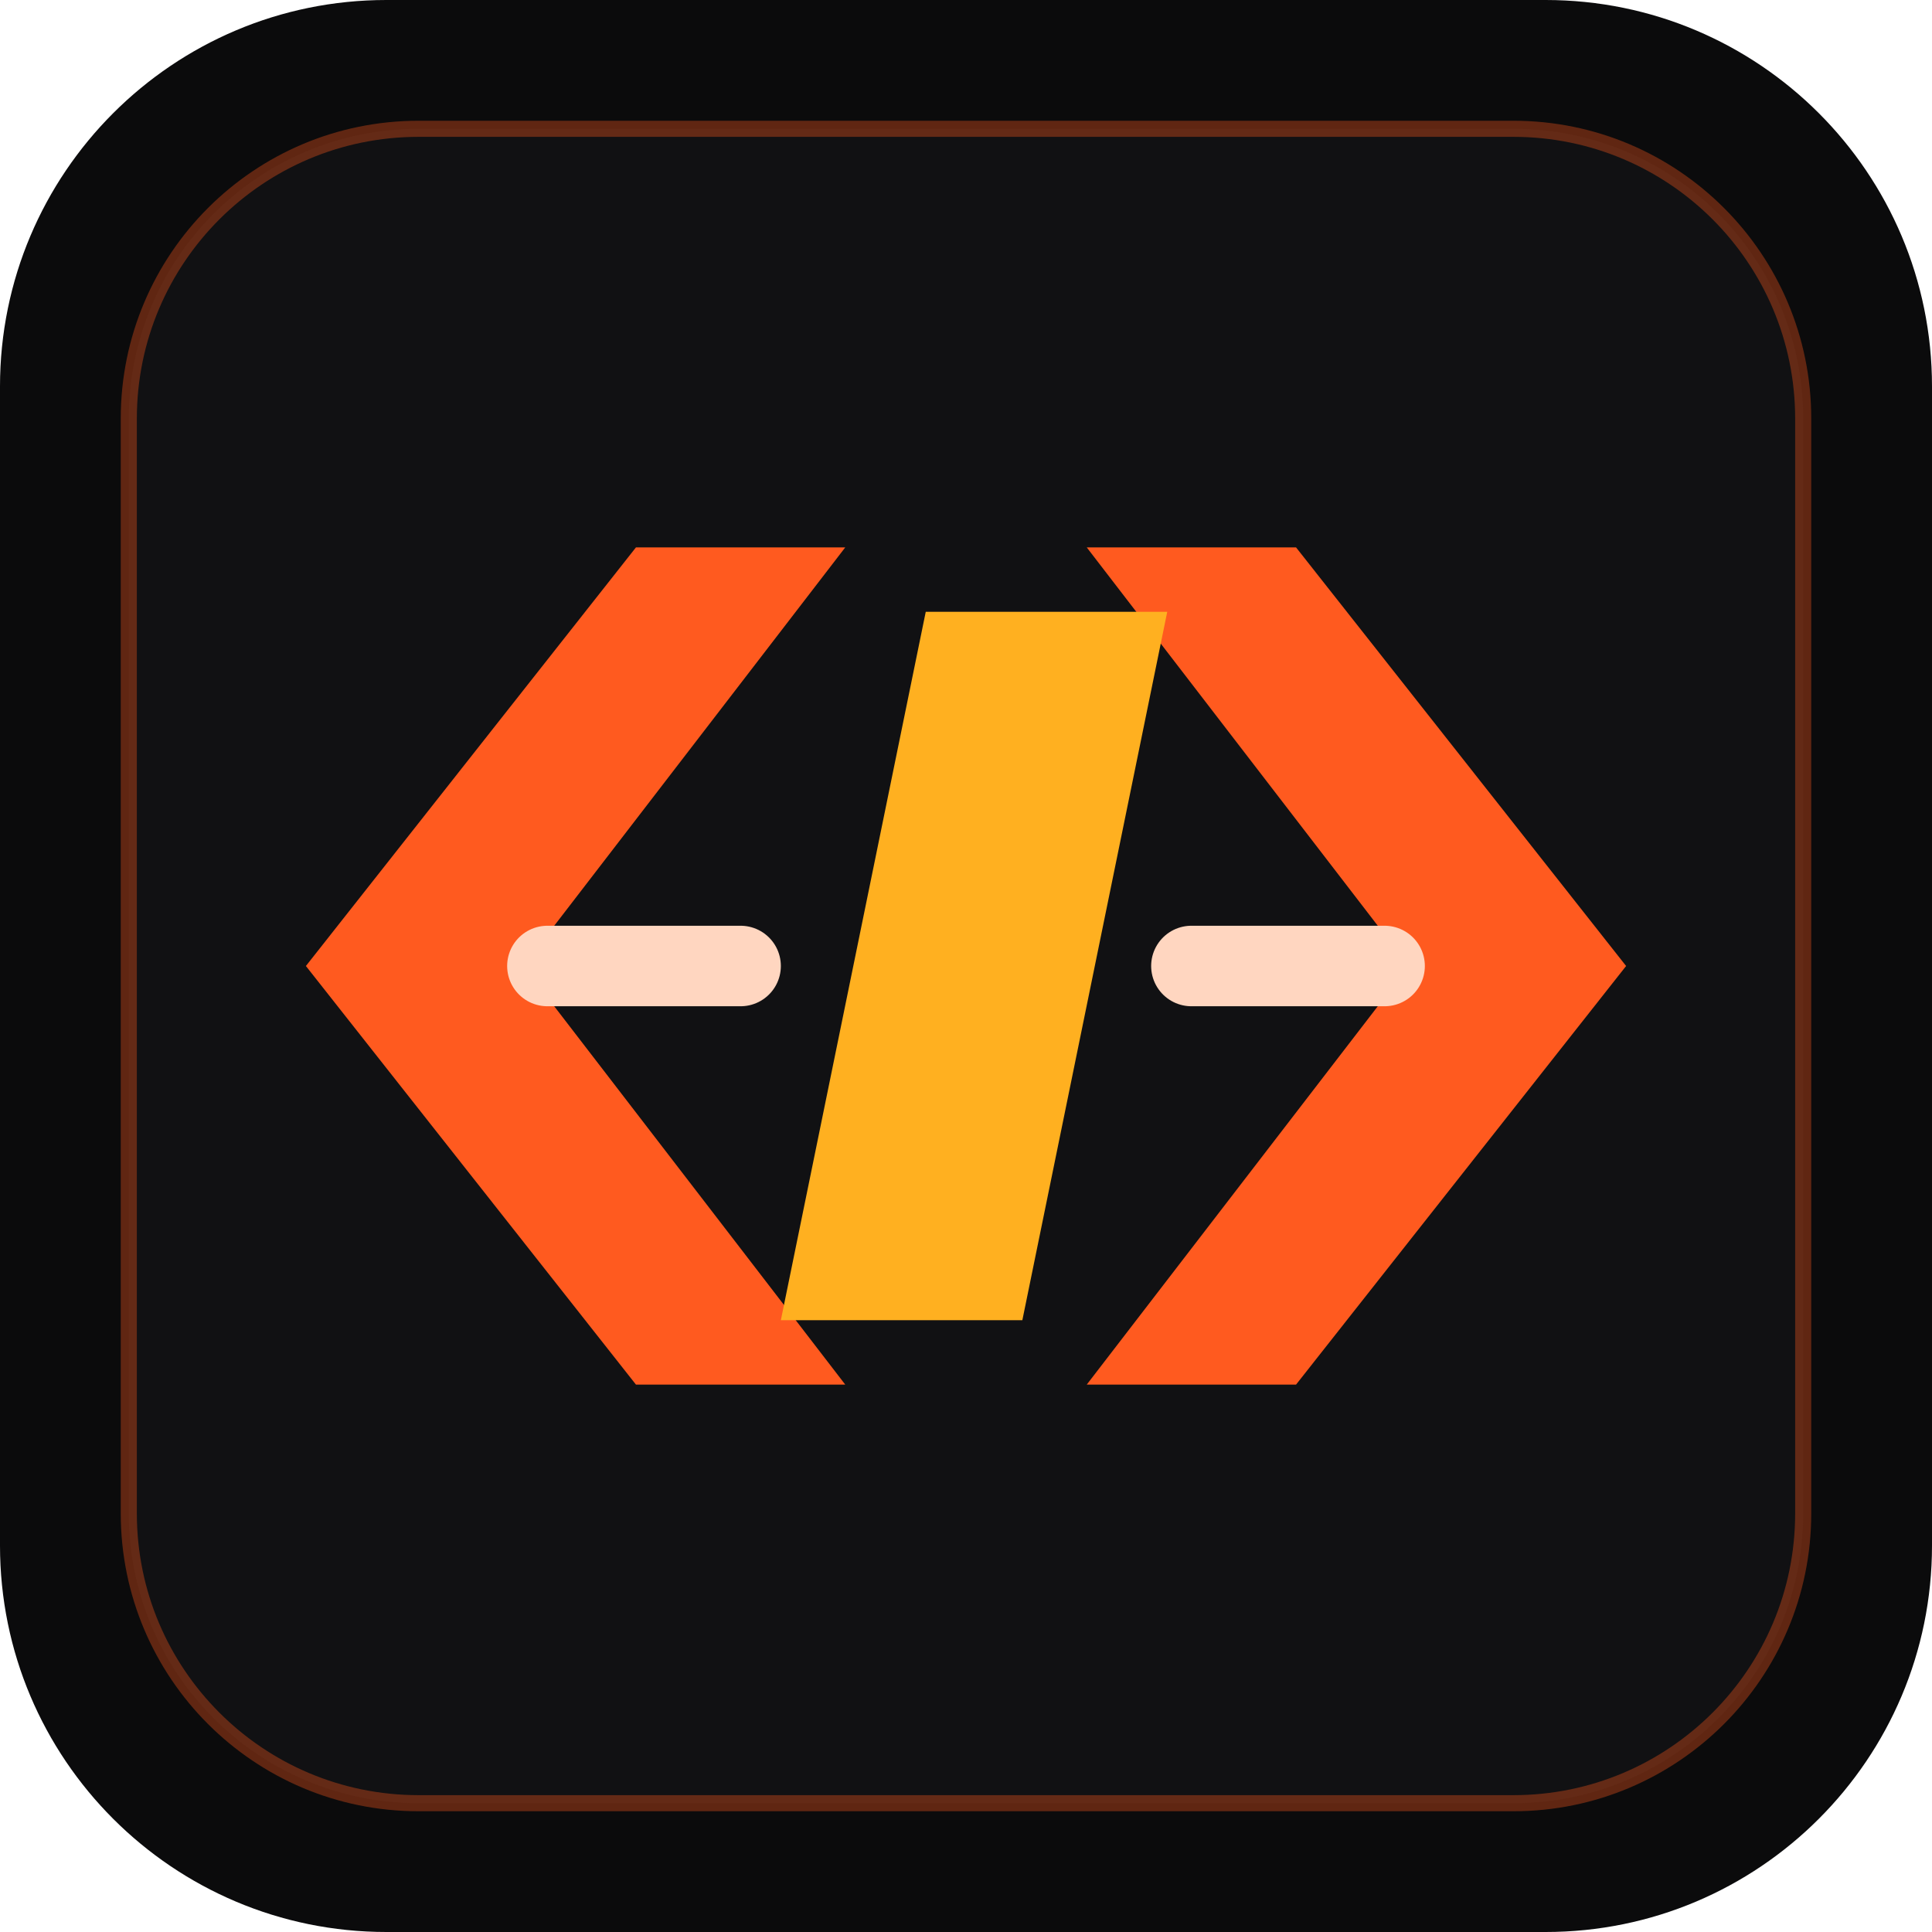
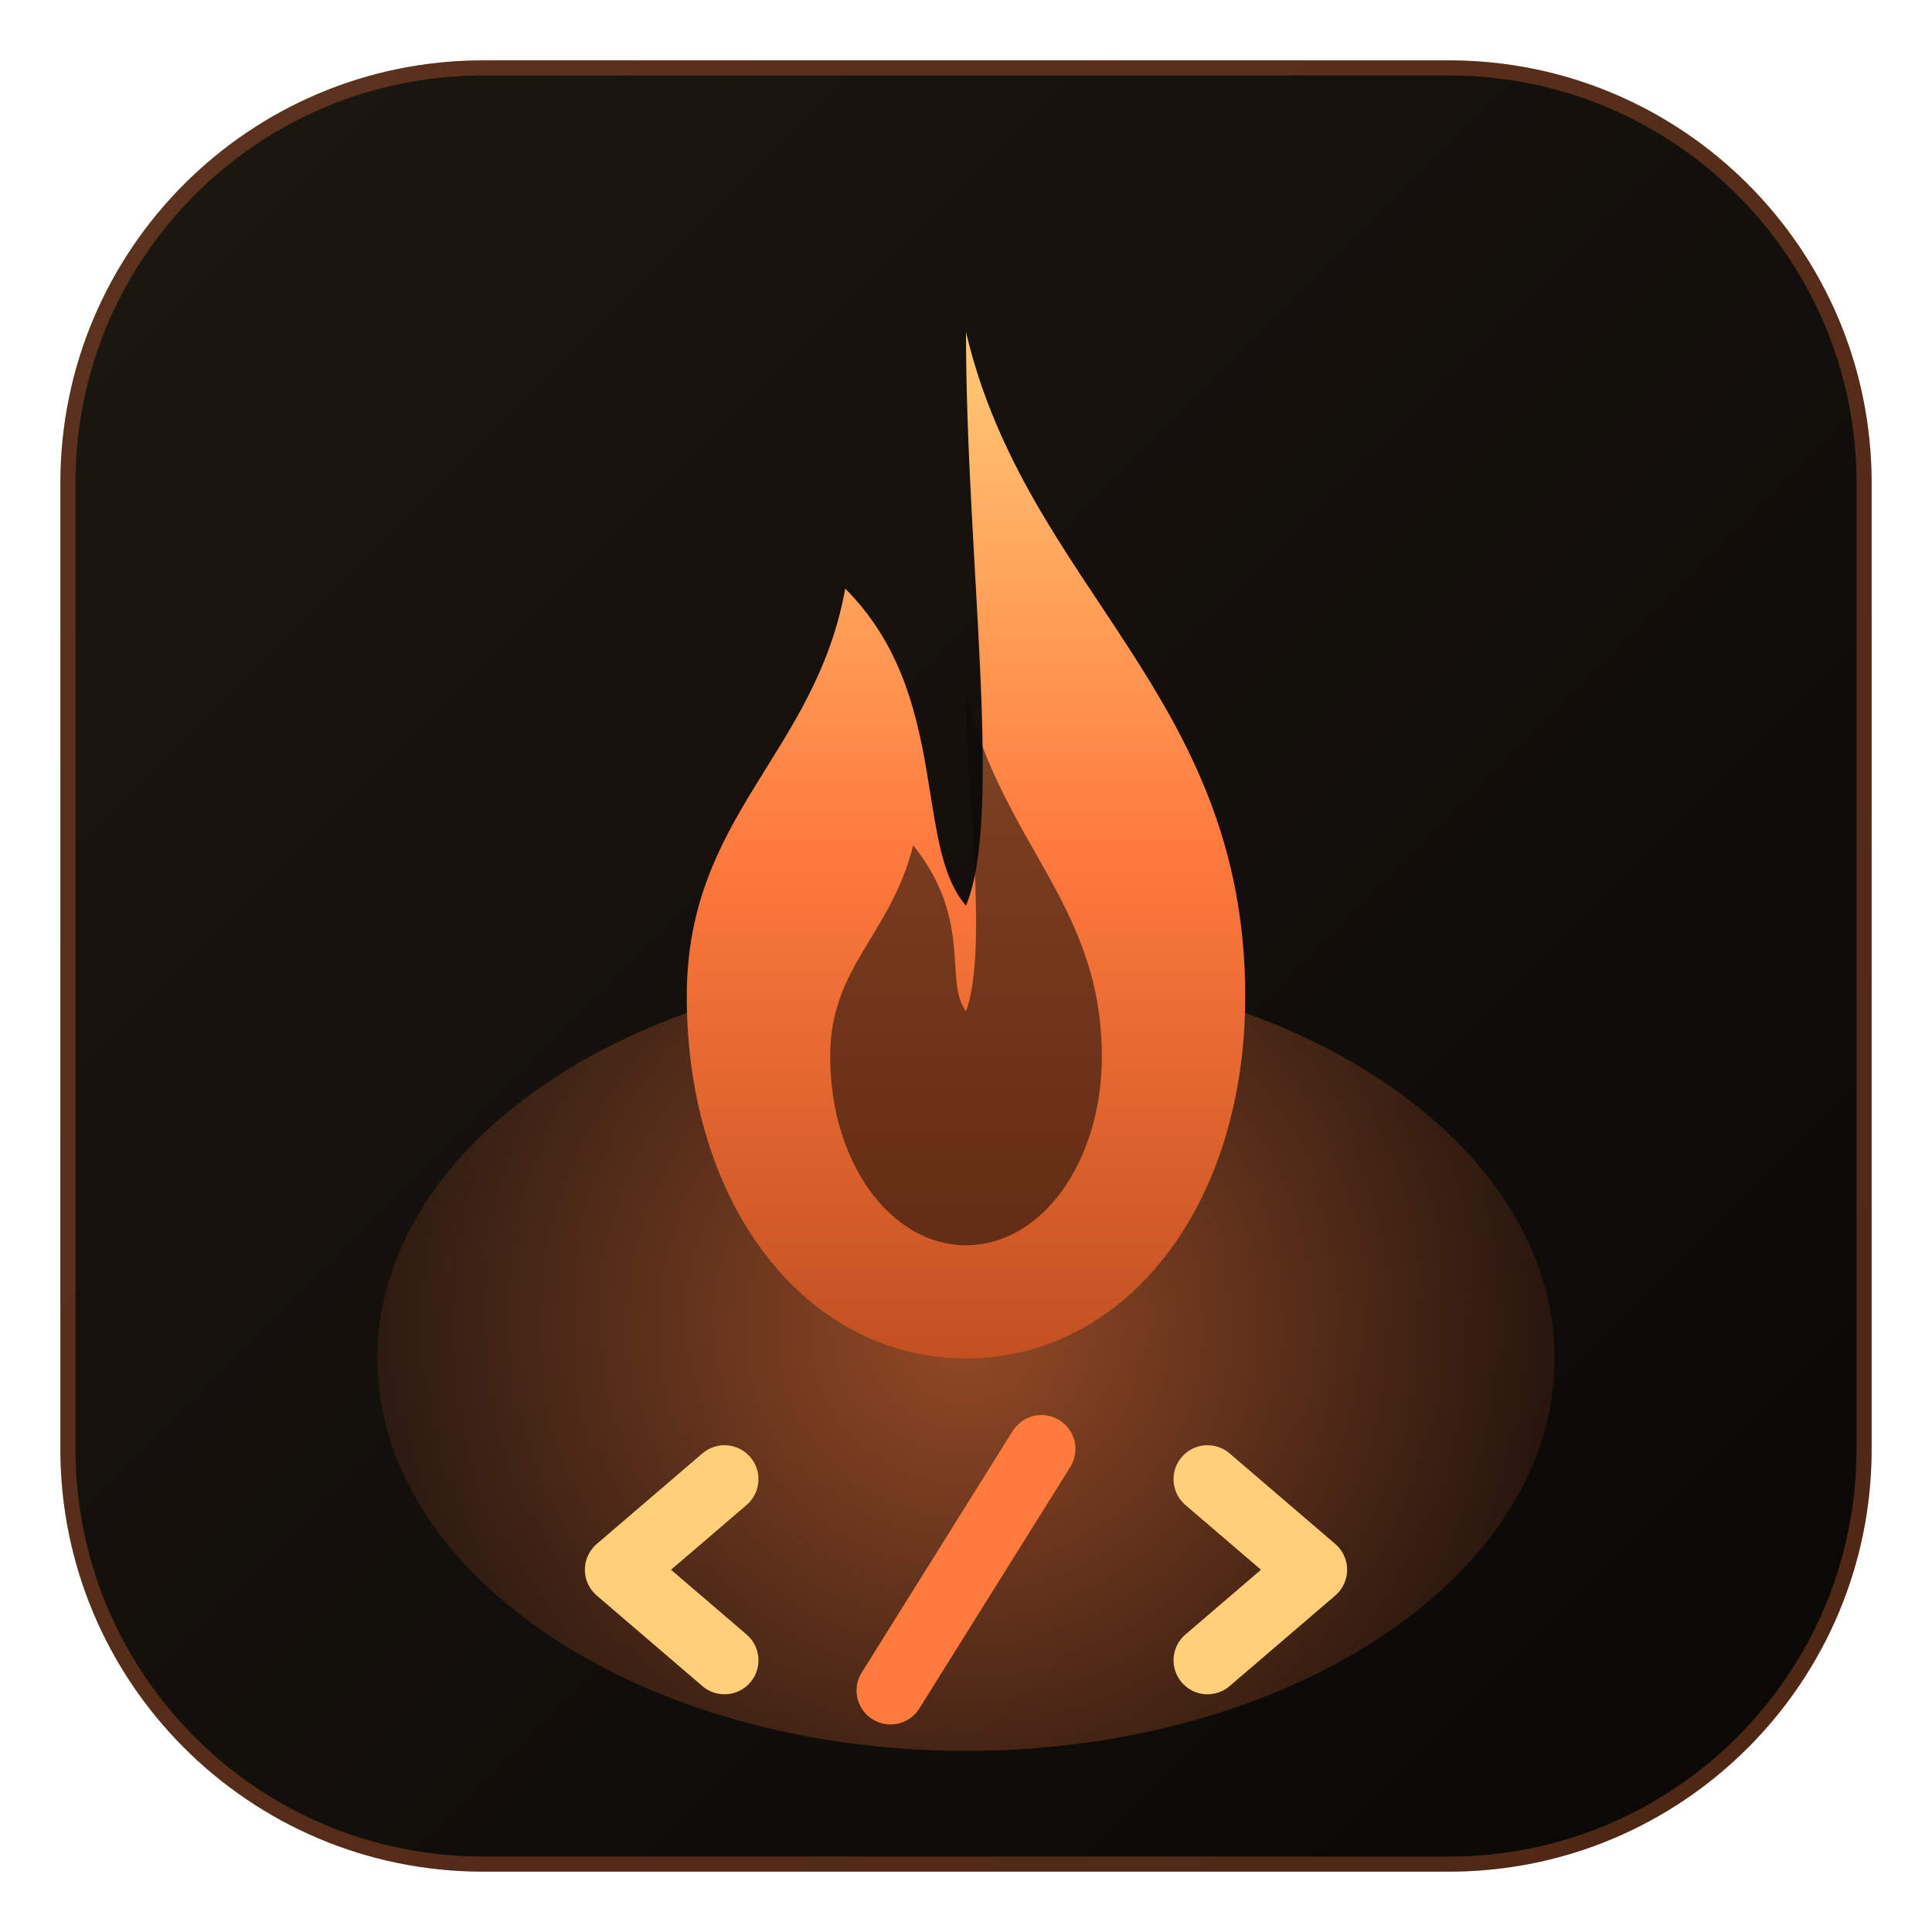
- <svg xmlns="http://www.w3.org/2000/svg" width="240" height="240" viewBox="0 0 240 240" fill="none">
-   <rect width="240" height="240" rx="48" fill="#0B0B0C" />
-   <rect x="16" y="16" width="208" height="208" rx="36" fill="#111113" stroke="#FF5A1F" stroke-opacity="0.35" stroke-width="2" />
-   <path d="M79 68L38 120L79 172H105L65 120L105 68H79Z" fill="#FF5A1F" />
-   <path d="M161 68L202 120L161 172H135L175 120L135 68H161Z" fill="#FF5A1F" />
-   <path d="M115 76H145L127 164H97L115 76Z" fill="#FFB020" />
-   <path d="M68 120H92" stroke="#FFD6C0" stroke-width="10" stroke-linecap="round" />
-   <path d="M148 120H172" stroke="#FFD6C0" stroke-width="10" stroke-linecap="round" />
+ <svg xmlns="http://www.w3.org/2000/svg" width="256" height="256" viewBox="0 0 256 256" fill="none">
+   <defs>
+     <linearGradient id="cf-molten" x1="128" y1="40" x2="128" y2="212" gradientUnits="userSpaceOnUse">
+       <stop stop-color="#FFCF7A" />
+       <stop offset="0.42" stop-color="#FF7A3D" />
+       <stop offset="1" stop-color="#A53C14" />
+     </linearGradient>
+     <linearGradient id="cf-tile" x1="24" y1="24" x2="232" y2="232" gradientUnits="userSpaceOnUse">
+       <stop stop-color="#1C1611" />
+       <stop offset="1" stop-color="#0B0806" />
+     </linearGradient>
+     <radialGradient id="cf-heat" cx="0" cy="0" r="1" gradientUnits="userSpaceOnUse" gradientTransform="translate(128 176) rotate(-90) scale(96)">
+       <stop stop-color="#FF7A3D" stop-opacity="0.55" />
+       <stop offset="1" stop-color="#FF7A3D" stop-opacity="0" />
+     </radialGradient>
+   </defs>
+   <rect x="8" y="8" width="240" height="240" rx="56" fill="url(#cf-tile)" />
+   <rect x="9" y="9" width="238" height="238" rx="55" stroke="#FF7A3D" stroke-opacity="0.28" stroke-width="2" />
+   <ellipse cx="128" cy="180" rx="78" ry="52" fill="url(#cf-heat)" />
+   <path d="M128 44C136 78 165 92 165 132C165 160 149 180 128 180C107 180 91 160 91 132C91 108 108 100 112 78C126 92 121 112 128 120C133 108 128 74 128 44Z" fill="url(#cf-molten)" />
+   <path d="M128 92C133 112 146 120 146 140C146 154 138 165 128 165C118 165 110 154 110 140C110 128 118 124 121 112C129 122 125 130 128 134C131 126 128 104 128 92Z" fill="#0B0806" fill-opacity="0.55" />
+   <path d="M96 196L82 208L96 220" stroke="#FFCF7A" stroke-width="9" stroke-linecap="round" stroke-linejoin="round" />
+   <path d="M160 196L174 208L160 220" stroke="#FFCF7A" stroke-width="9" stroke-linecap="round" stroke-linejoin="round" />
+   <path d="M138 192L118 224" stroke="#FF7A3D" stroke-width="9" stroke-linecap="round" />
</svg>
